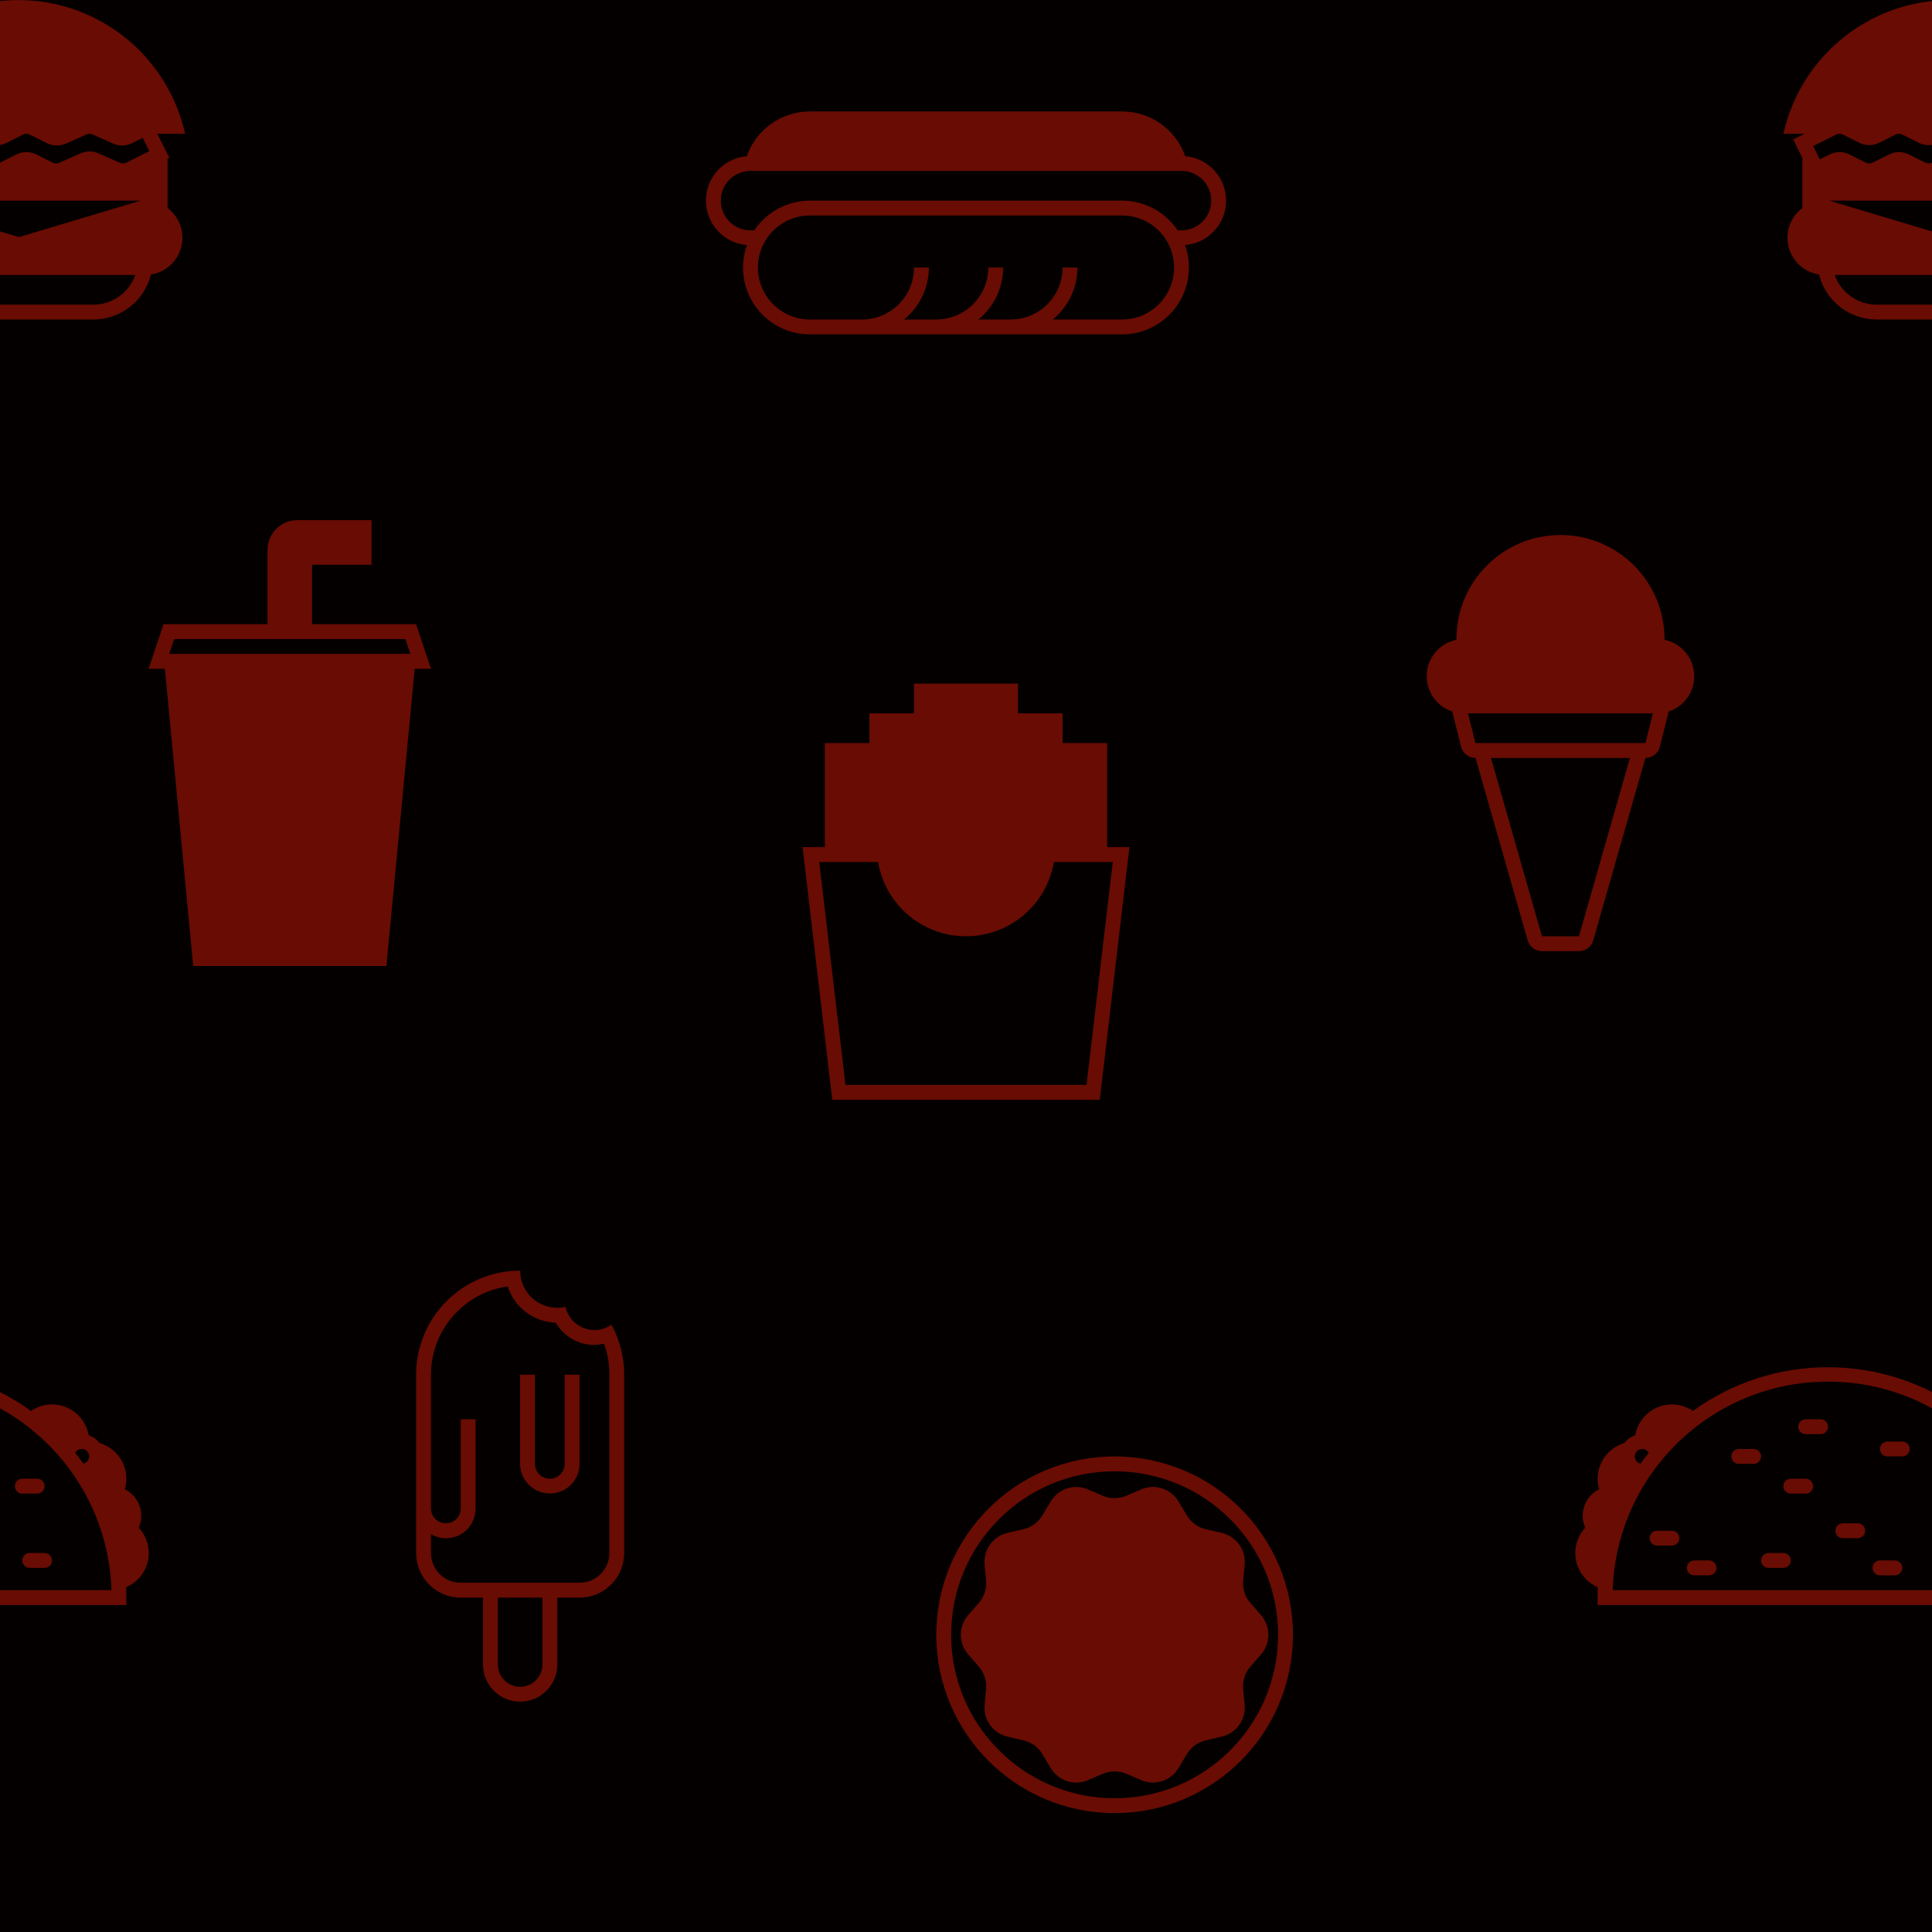
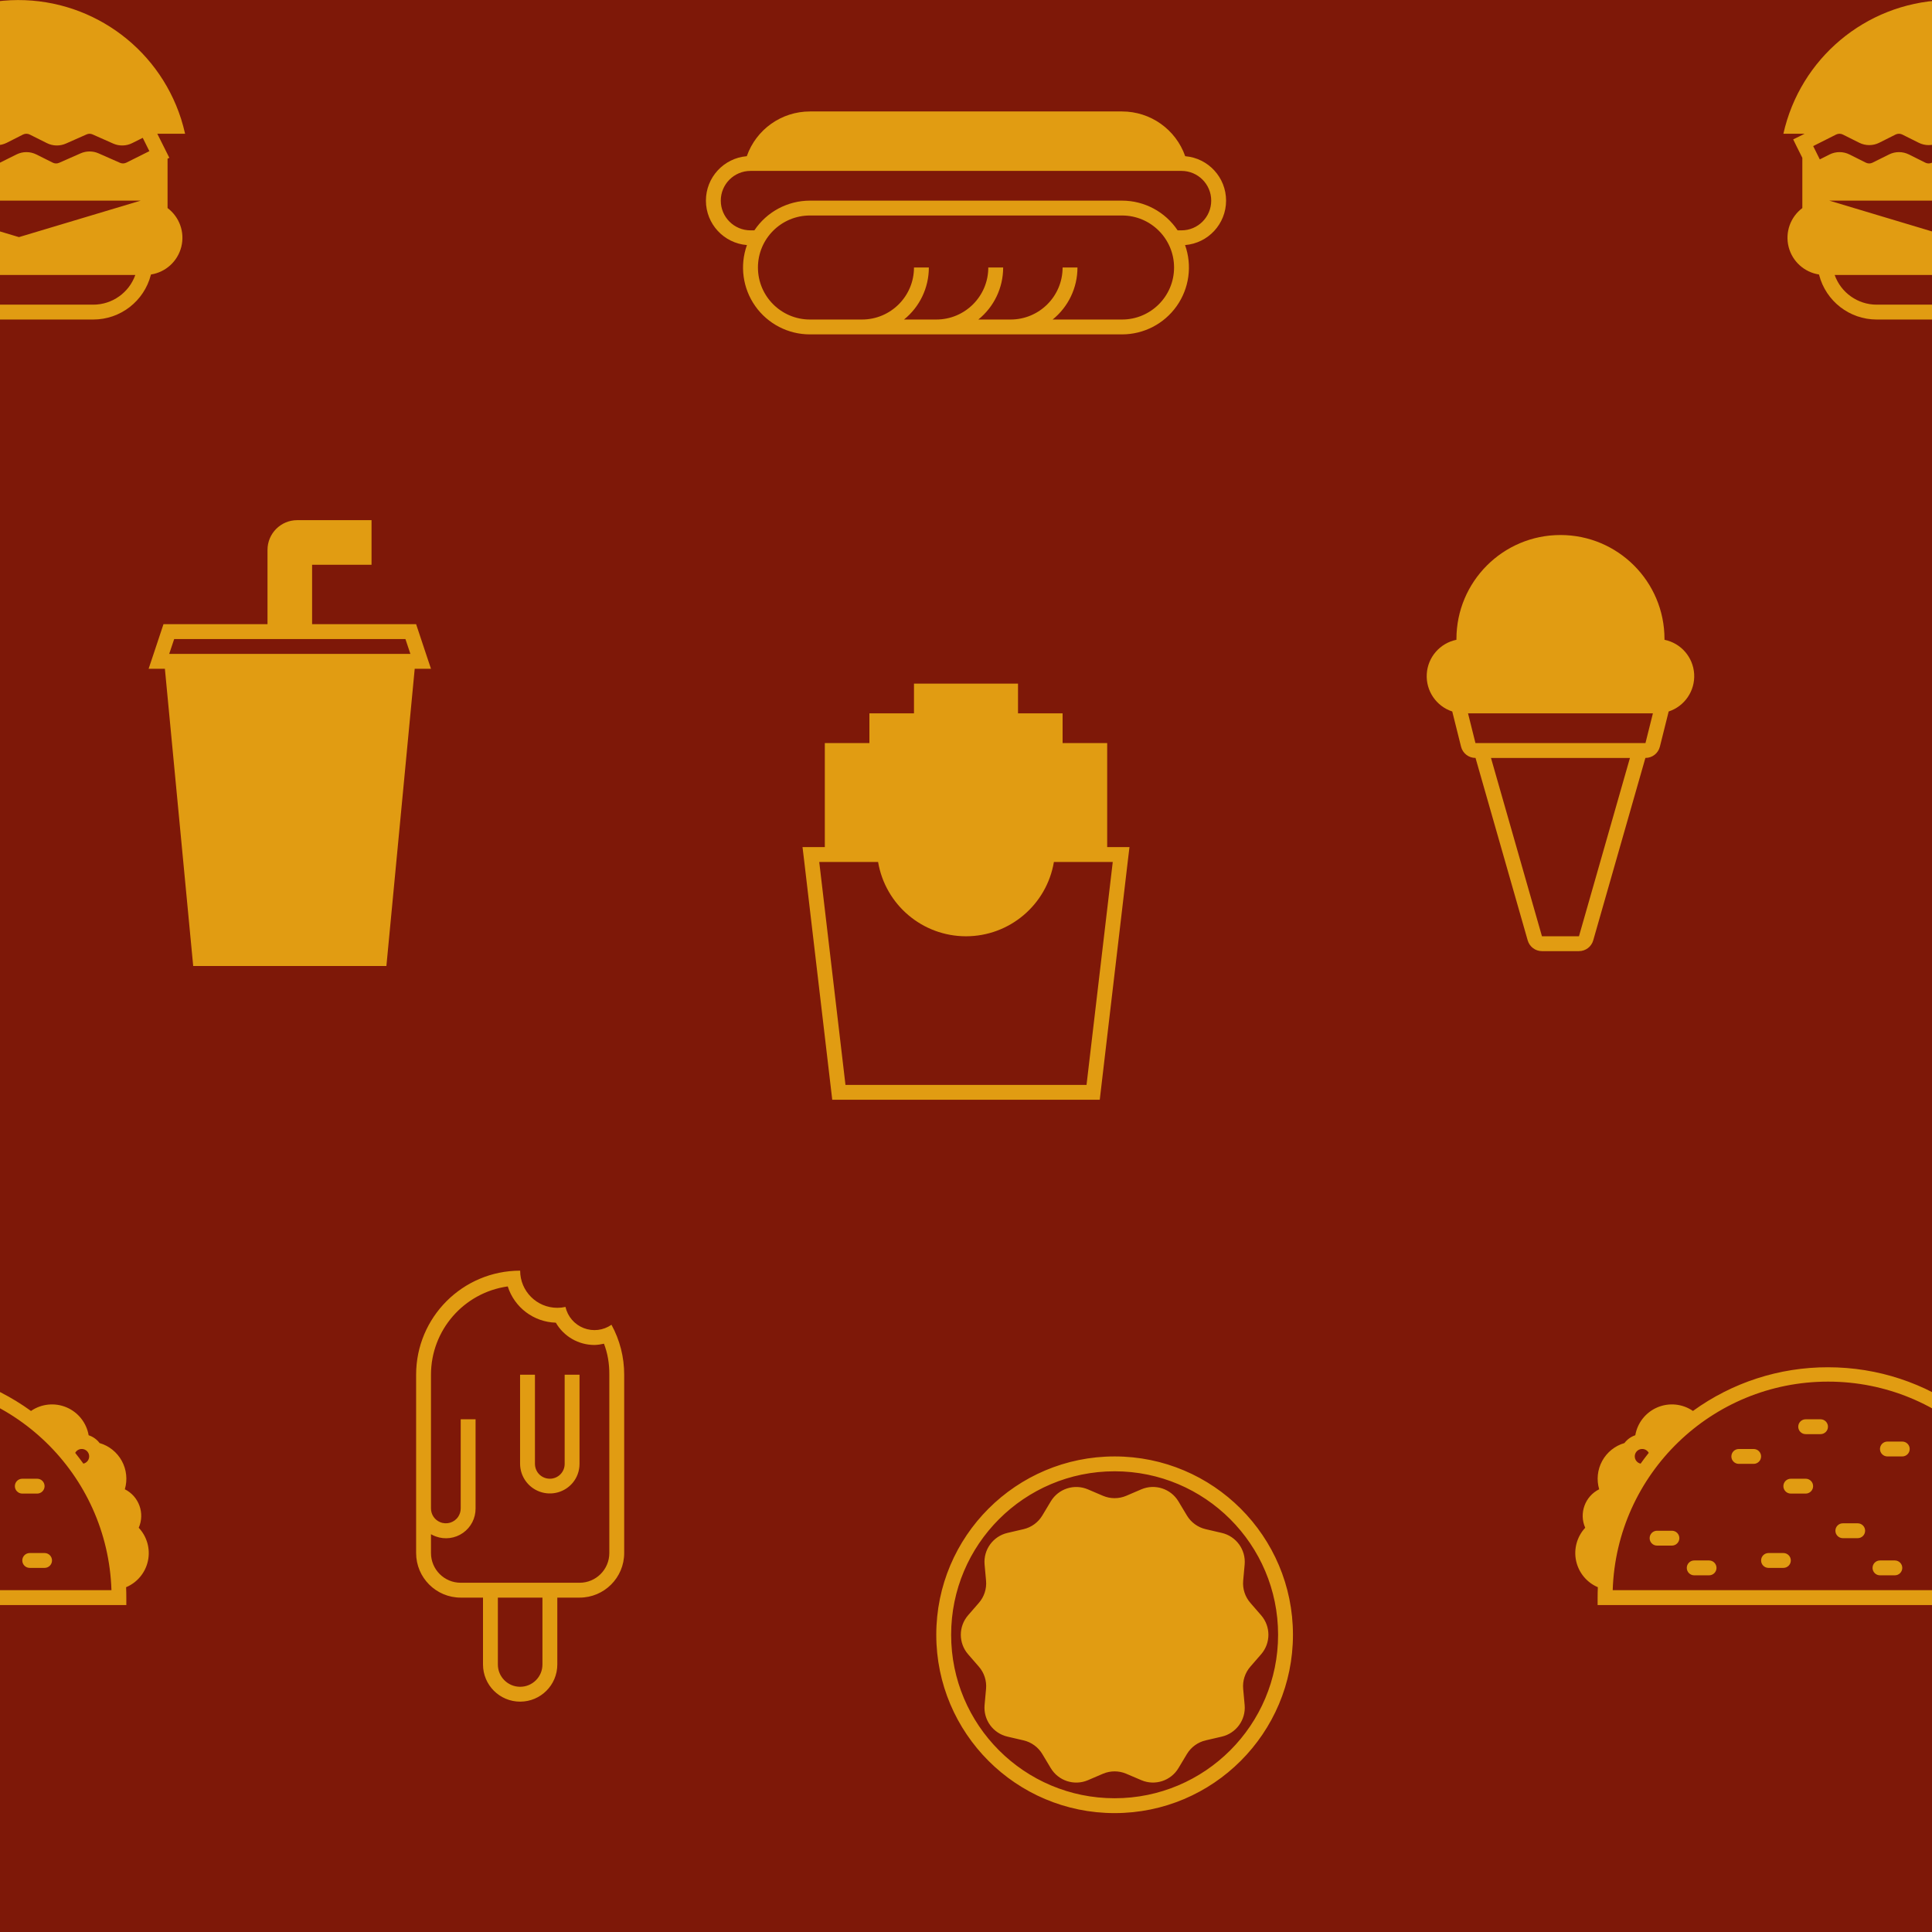
<svg xmlns="http://www.w3.org/2000/svg" width="260" height="260" viewBox="0 0 260 260">
  <style>
    .background {
-       fill: #040000;
+       fill: #7e1808;
    }
    .pattern {
-       fill: #ab1406;
-       fill-opacity: 0.6;
+       fill: #fabd15;
+       fill-opacity: 0.8;
    }
  </style>
  <defs>
    <pattern id="pattern1" width="100%" height="100%" patternUnits="userSpaceOnUse">
      <rect width="100%" height="100%" class="background" />
      <path class="pattern" d="M24.37 16c.2.65.39 1.32.54 2H21.17l1.17 2.34.45.9-.24.11V28a5 5 0 0 1-2.23 8.94l-.02.06a8 8 0 0 1-7.75 6h-20a8 8 0 0 1-7.74-6l-.02-.06A5 5 0 0 1-17.45 28v-6.76l-.79-1.58-.44-.9.9-.44.63-.32H-20a23.01 23.01 0 0 1 44.37-2zm-36.82 2a1 1 0 0 0-.44.1l-3.1 1.56.89 1.79 1.31-.66a3 3 0 0 1 2.69 0l2.2 1.1a1 1 0 0 0 .9 0l2.21-1.1a3 3 0 0 1 2.69 0l2.2 1.1a1 1 0 0 0 .9 0l2.21-1.1a3 3 0 0 1 2.69 0l2.2 1.1a1 1 0 0 0 .86.02l2.88-1.27a3 3 0 0 1 2.43 0l2.88 1.27a1 1 0 0 0 .85-.02l3.1-1.55-.89-1.79-1.42.71a3 3 0 0 1-2.56.06l-2.77-1.23a1 1 0 0 0-.4-.09h-.01a1 1 0 0 0-.4.09l-2.78 1.23a3 3 0 0 1-2.56-.06l-2.3-1.15a1 1 0 0 0-.45-.11h-.01a1 1 0 0 0-.44.1L.9 19.22a3 3 0 0 1-2.69 0l-2.2-1.1a1 1 0 0 0-.45-.11h-.01a1 1 0 0 0-.44.1l-2.21 1.11a3 3 0 0 1-2.69 0l-2.2-1.1a1 1 0 0 0-.45-.11h-.01zm0-2h-4.9a21.01 21.01 0 0 1 39.61 0h-2.09l-.06-.13-.26.13h-32.31zm30.35 7.68l1.36-.68h1.3v2h-36v-1.15l.34-.17 1.36-.68h2.59l1.36.68a3 3 0 0 0 2.69 0l1.36-.68h2.59l1.36.68a3 3 0 0 0 2.69 0L2.26 23h2.59l1.36.68a3 3 0 0 0 2.56.06l1.67-.74h3.23l1.67.74a3 3 0 0 0 2.56-.06zM-13.82 27l16.37 4.91L18.93 27h-32.75zm-.63 2h.34l16.66 5 16.67-5h.33a3 3 0 1 1 0 6h-34a3 3 0 1 1 0-6zm1.35 8a6 6 0 0 0 5.65 4h20a6 6 0 0 0 5.66-4H-13.1z" />
      <path class="pattern" d="M284.37 16c.2.65.39 1.32.54 2H281.17l1.17 2.34.45.9-.24.11V28a5 5 0 0 1-2.23 8.94l-.02.06a8 8 0 0 1-7.75 6h-20a8 8 0 0 1-7.74-6l-.02-.06a5 5 0 0 1-2.24-8.94v-6.76l-.79-1.58-.44-.9.9-.44.63-.32H240a23.01 23.01 0 0 1 44.37-2zm-36.82 2a1 1 0 0 0-.44.1l-3.1 1.56.89 1.79 1.31-.66a3 3 0 0 1 2.69 0l2.2 1.1a1 1 0 0 0 .9 0l2.21-1.1a3 3 0 0 1 2.69 0l2.2 1.1a1 1 0 0 0 .9 0l2.21-1.1a3 3 0 0 1 2.69 0l2.2 1.1a1 1 0 0 0 .86.02l2.88-1.27a3 3 0 0 1 2.43 0l2.88 1.27a1 1 0 0 0 .85-.02l3.1-1.55-.89-1.79-1.42.71a3 3 0 0 1-2.56.06l-2.77-1.23a1 1 0 0 0-.4-.09h-.01a1 1 0 0 0-.4.09l-2.78 1.23a3 3 0 0 1-2.56-.06l-2.3-1.15a1 1 0 0 0-.45-.11h-.01a1 1 0 0 0-.44.1l-2.21 1.11a3 3 0 0 1-2.69 0l-2.2-1.1a1 1 0 0 0-.45-.11h-.01a1 1 0 0 0-.44.1l-2.21 1.11a3 3 0 0 1-2.69 0l-2.2-1.1a1 1 0 0 0-.45-.11h-.01zm0-2h-4.9a21.01 21.01 0 0 1 39.61 0h-2.09l-.06-.13-.26.13h-32.31zm30.35 7.68l1.36-.68h1.3v2h-36v-1.15l.34-.17 1.36-.68h2.59l1.36.68a3 3 0 0 0 2.69 0l1.36-.68h2.59l1.36.68a3 3 0 0 0 2.69 0l1.36-.68h2.59l1.36.68a3 3 0 0 0 2.56.06l1.67-.74h3.23l1.67.74a3 3 0 0 0 2.56-.06zM246.18 27l16.37 4.91L278.93 27h-32.75zm-.63 2h.34l16.66 5 16.67-5h.33a3 3 0 1 1 0 6h-34a3 3 0 1 1 0-6zm1.35 8a6 6 0 0 0 5.65 4h20a6 6 0 0 0 5.66-4H246.9z" />
      <path class="pattern" d="M159.5 21.02A9 9 0 0 0 151 15h-42a9 9 0 0 0-8.5 6.02 6 6 0 0 0 .02 11.96A8.99 8.99 0 0 0 109 45h42a9 9 0 0 0 8.48-12.02 6 6 0 0 0 .02-11.96zM151 17h-42a7 7 0 0 0-6.33 4h54.66a7 7 0 0 0-6.33-4zm-9.34 26a8.98 8.98 0 0 0 3.34-7h-2a7 7 0 0 1-7 7h-4.34a8.98 8.98 0 0 0 3.34-7h-2a7 7 0 0 1-7 7h-4.34a8.98 8.98 0 0 0 3.34-7h-2a7 7 0 0 1-7 7h-7a7 7 0 1 1 0-14h42a7 7 0 1 1 0 14h-9.34zM109 27a9 9 0 0 0-7.48 4H101a4 4 0 1 1 0-8h58a4 4 0 0 1 0 8h-.52a9 9 0 0 0-7.48-4h-42z" />
      <path class="pattern" d="M39 115a8 8 0 1 0 0-16 8 8 0 0 0 0 16zm6-8a6 6 0 1 1-12 0 6 6 0 0 1 12 0zm-3-29v-2h8v-6H40a4 4 0 0 0-4 4v10H22l-1.33 4-.67 2h2.19L26 130h26l3.81-40H58l-.67-2L56 84H42v-6zm-4-4v10h2V74h8v-2h-8a2 2 0 0 0-2 2zm2 12h14.56l.67 2H22.77l.67-2H40zm13.8 4H24.2l3.62 38h22.36l3.62-38z" />
      <path class="pattern" d="M129 92h-6v4h-6v4h-6v14h-3l.24 2 3.76 32h36l3.76-32 .24-2h-3v-14h-6v-4h-6v-4h-8zm18 22v-12h-4v4h3v8h1zm-3 0v-6h-4v6h4zm-6 6v-16h-4v19.17c1.6-.7 2.97-1.8 4-3.17zm-6 3.8V100h-4v23.8a10.04 10.04 0 0 0 4 0zm-6-.63V104h-4v16a10.04 10.04 0 0 0 4 3.17zm-6-9.17v-6h-4v6h4zm-6 0v-8h3v-4h-4v12h1zm27-12v-4h-4v4h3v4h1v-4zm-6 0v-8h-4v4h3v4h1zm-6-4v-4h-4v8h1v-4h3zm-6 4v-4h-4v8h1v-4h3zm7 24a12 12 0 0 0 11.83-10h7.92l-3.53 30h-32.44l-3.53-30h7.92A12 12 0 0 0 130 126z" />
      <path class="pattern" d="M212 86v2h-4v-2h4zm4 0h-2v2h2v-2zm-20 0v.1a5 5 0 0 0-.56 9.65l.06.25 1.12 4.48a2 2 0 0 0 1.94 1.52h.01l7.02 24.55a2 2 0 0 0 1.92 1.45h4.98a2 2 0 0 0 1.92-1.45l7.02-24.55a2 2 0 0 0 1.95-1.52L224.5 96l.06-.25a5 5 0 0 0-.56-9.65V86a14 14 0 0 0-28 0zm4 0h6v2h-9a3 3 0 1 0 0 6H223a3 3 0 1 0 0-6H220v-2h2a12 12 0 1 0-24 0h2zm-1.44 14l-1-4h24.88l-1 4h-22.88zm8.95 26l-6.86-24h18.7l-6.86 24h-4.98zM150 242a22 22 0 1 0 0-44 22 22 0 0 0 0 44zm24-22a24 24 0 1 1-48 0 24 24 0 0 1 48 0zm-28.38 17.73l2.04-.87a6 6 0 0 1 4.68 0l2.04.87a2 2 0 0 0 2.5-.82l1.14-1.9a6 6 0 0 1 3.79-2.75l2.15-.5a2 2 0 0 0 1.54-2.12l-.19-2.2a6 6 0 0 1 1.45-4.46l1.45-1.67a2 2 0 0 0 0-2.62l-1.45-1.67a6 6 0 0 1-1.45-4.46l.2-2.2a2 2 0 0 0-1.55-2.13l-2.15-.5a6 6 0 0 1-3.8-2.75l-1.13-1.9a2 2 0 0 0-2.5-.8l-2.04.86a6 6 0 0 1-4.68 0l-2.04-.87a2 2 0 0 0-2.5.82l-1.14 1.9a6 6 0 0 1-3.79 2.75l-2.15.5a2 2 0 0 0-1.54 2.12l.19 2.2a6 6 0 0 1-1.45 4.46l-1.45 1.67a2 2 0 0 0 0 2.62l1.45 1.67a6 6 0 0 1 1.45 4.46l-.2 2.2a2 2 0 0 0 1.55 2.13l2.15.5a6 6 0 0 1 3.8 2.75l1.13 1.9a2 2 0 0 0 2.5.8zm2.82.97a4 4 0 0 1 3.12 0l2.04.87a4 4 0 0 0 4.99-1.62l1.14-1.9a4 4 0 0 1 2.53-1.84l2.15-.5a4 4 0 0 0 3.09-4.24l-.2-2.2a4 4 0 0 1 .97-2.98l1.45-1.67a4 4 0 0 0 0-5.24l-1.45-1.67a4 4 0 0 1-.97-2.97l.2-2.2a4 4 0 0 0-3.09-4.25l-2.15-.5a4 4 0 0 1-2.53-1.84l-1.14-1.9a4 4 0 0 0-5-1.62l-2.03.87a4 4 0 0 1-3.12 0l-2.04-.87a4 4 0 0 0-4.99 1.62l-1.14 1.9a4 4 0 0 1-2.53 1.84l-2.15.5a4 4 0 0 0-3.09 4.24l.2 2.2a4 4 0 0 1-.97 2.98l-1.45 1.67a4 4 0 0 0 0 5.24l1.45 1.67a4 4 0 0 1 .97 2.97l-.2 2.2a4 4 0 0 0 3.09 4.25l2.15.5a4 4 0 0 1 2.53 1.84l1.14 1.9a4 4 0 0 0 5 1.62l2.03-.87zM152 207a1 1 0 1 1 2 0 1 1 0 0 1-2 0zm6 2a1 1 0 1 1 2 0 1 1 0 0 1-2 0zm-11 1a1 1 0 1 1 2 0 1 1 0 0 1-2 0zm-6 0a1 1 0 1 1 2 0 1 1 0 0 1-2 0zm3-5a1 1 0 1 1 2 0 1 1 0 0 1-2 0zm-8 8a1 1 0 1 1 2 0 1 1 0 0 1-2 0zm3 6a1 1 0 1 1 2 0 1 1 0 0 1-2 0zm0 6a1 1 0 1 1 2 0 1 1 0 0 1-2 0zm4 7a1 1 0 1 1 2 0 1 1 0 0 1-2 0zm5-2a1 1 0 1 1 2 0 1 1 0 0 1-2 0zm5 4a1 1 0 1 1 2 0 1 1 0 0 1-2 0zm4-6a1 1 0 1 1 2 0 1 1 0 0 1-2 0zm6-4a1 1 0 1 1 2 0 1 1 0 0 1-2 0zm-4-3a1 1 0 1 1 2 0 1 1 0 0 1-2 0zm4-3a1 1 0 1 1 2 0 1 1 0 0 1-2 0zm-5-4a1 1 0 1 1 2 0 1 1 0 0 1-2 0zm-24 6a1 1 0 1 1 2 0 1 1 0 0 1-2 0zm16 5a5 5 0 1 0 0-10 5 5 0 0 0 0 10zm7-5a7 7 0 1 1-14 0 7 7 0 0 1 14 0zm86-29a1 1 0 0 0 0 2h2a1 1 0 0 0 0-2h-2zm19 9a1 1 0 0 1 1-1h2a1 1 0 0 1 0 2h-2a1 1 0 0 1-1-1zm-14 5a1 1 0 0 0 0 2h2a1 1 0 0 0 0-2h-2zm-25 1a1 1 0 0 0 0 2h2a1 1 0 0 0 0-2h-2zm5 4a1 1 0 0 0 0 2h2a1 1 0 0 0 0-2h-2zm9 0a1 1 0 0 1 1-1h2a1 1 0 0 1 0 2h-2a1 1 0 0 1-1-1zm15 1a1 1 0 0 1 1-1h2a1 1 0 0 1 0 2h-2a1 1 0 0 1-1-1zm12-2a1 1 0 0 0 0 2h2a1 1 0 0 0 0-2h-2zm-11-14a1 1 0 0 1 1-1h2a1 1 0 0 1 0 2h-2a1 1 0 0 1-1-1zm-19 0a1 1 0 0 0 0 2h2a1 1 0 0 0 0-2h-2zm6 5a1 1 0 0 1 1-1h2a1 1 0 0 1 0 2h-2a1 1 0 0 1-1-1zm-25 15c0-.47.01-.94.03-1.4a5 5 0 0 1-1.7-8 3.99 3.99 0 0 1 1.88-5.18 5 5 0 0 1 3.4-6.22 3 3 0 0 1 1.46-1.05 5 5 0 0 1 7.76-3.27A30.86 30.86 0 0 1 246 184c6.79 0 13.06 2.18 18.17 5.88a5 5 0 0 1 7.76 3.27 3 3 0 0 1 1.47 1.05 5 5 0 0 1 3.4 6.22 4 4 0 0 1 1.87 5.18 4.98 4.98 0 0 1-1.7 8c.02.46.03.93.03 1.4v1h-62v-1zm.83-7.17a30.9 30.9 0 0 0-.62 3.57 3 3 0 0 1-.61-4.2c.37.28.78.49 1.23.63zm1.49-4.61c-.36.87-.68 1.76-.96 2.68a2 2 0 0 1-.21-3.71c.33.4.73.75 1.17 1.03zm2.32-4.54c-.54.86-1.03 1.76-1.49 2.68a3 3 0 0 1-.07-4.67 3 3 0 0 0 1.56 1.99zm1.14-1.7c.35-.5.72-.98 1.1-1.46a1 1 0 1 0-1.1 1.45zm5.34-5.77c-1.03.86-2 1.79-2.9 2.77a3 3 0 0 0-1.11-.77 3 3 0 0 1 4-2zm42.66 2.77c-.9-.98-1.87-1.9-2.9-2.77a3 3 0 0 1 4.01 2 3 3 0 0 0-1.1.77zm1.34 1.54c.38.48.75.96 1.1 1.45a1 1 0 1 0-1.1-1.45zm3.73 5.84c-.46-.92-.95-1.82-1.5-2.68a3 3 0 0 0 1.57-1.99 3 3 0 0 1-.07 4.67zm1.8 4.53c-.29-.9-.6-1.8-.97-2.67.44-.28.84-.63 1.17-1.03a2 2 0 0 1-.2 3.7zm1.14 5.51c-.14-1.21-.35-2.4-.62-3.57.45-.14.86-.35 1.23-.63a2.99 2.99 0 0 1-.6 4.2zM275 214a29 29 0 0 0-57.97 0h57.96zM72.33 198.12c-.21-.32-.34-.7-.34-1.12v-12h-2v12a4.01 4.01 0 0 0 7.09 2.54c.57-.69.91-1.57.91-2.54v-12h-2v12a1.99 1.99 0 0 1-2 2 2 2 0 0 1-1.66-.88zM75 176c.38 0 .74-.04 1.1-.12a4 4 0 0 0 6.19 2.4A13.94 13.94 0 0 1 84 185v24a6 6 0 0 1-6 6h-3v9a5 5 0 1 1-10 0v-9h-3a6 6 0 0 1-6-6v-24a14 14 0 0 1 14-14 5 5 0 0 0 5 5zm-17 15v12a1.99 1.99 0 0 0 1.22 1.84 2 2 0 0 0 2.44-.72c.21-.32.34-.7.34-1.12v-12h2v12a3.98 3.98 0 0 1-5.35 3.77 3.98 3.98 0 0 1-.65-.3V209a4 4 0 0 0 4 4h16a4 4 0 0 0 4-4v-24c.01-1.53-.23-2.88-.72-4.17-.43.1-.87.16-1.28.17a6 6 0 0 1-5.2-3 7 7 0 0 1-6.47-4.88A12 12 0 0 0 58 185v6zm9 24v9a3 3 0 1 0 6 0v-9h-6z" />
      <path class="pattern" d="M-17 191a1 1 0 0 0 0 2h2a1 1 0 0 0 0-2h-2zm19 9a1 1 0 0 1 1-1h2a1 1 0 0 1 0 2H3a1 1 0 0 1-1-1zm-14 5a1 1 0 0 0 0 2h2a1 1 0 0 0 0-2h-2zm-25 1a1 1 0 0 0 0 2h2a1 1 0 0 0 0-2h-2zm5 4a1 1 0 0 0 0 2h2a1 1 0 0 0 0-2h-2zm9 0a1 1 0 0 1 1-1h2a1 1 0 0 1 0 2h-2a1 1 0 0 1-1-1zm15 1a1 1 0 0 1 1-1h2a1 1 0 0 1 0 2h-2a1 1 0 0 1-1-1zm12-2a1 1 0 0 0 0 2h2a1 1 0 0 0 0-2H4zm-11-14a1 1 0 0 1 1-1h2a1 1 0 0 1 0 2h-2a1 1 0 0 1-1-1zm-19 0a1 1 0 0 0 0 2h2a1 1 0 0 0 0-2h-2zm6 5a1 1 0 0 1 1-1h2a1 1 0 0 1 0 2h-2a1 1 0 0 1-1-1zm-25 15c0-.47.01-.94.03-1.4a5 5 0 0 1-1.7-8 3.99 3.99 0 0 1 1.88-5.18 5 5 0 0 1 3.4-6.22 3 3 0 0 1 1.46-1.05 5 5 0 0 1 7.76-3.27A30.86 30.86 0 0 1-14 184c6.79 0 13.06 2.18 18.17 5.88a5 5 0 0 1 7.76 3.27 3 3 0 0 1 1.47 1.05 5 5 0 0 1 3.4 6.22 4 4 0 0 1 1.87 5.18 4.98 4.98 0 0 1-1.7 8c.02.46.03.93.03 1.4v1h-62v-1zm.83-7.17a30.9 30.9 0 0 0-.62 3.57 3 3 0 0 1-.61-4.2c.37.28.78.49 1.23.63zm1.49-4.61c-.36.87-.68 1.76-.96 2.68a2 2 0 0 1-.21-3.71c.33.4.73.75 1.17 1.03zm2.32-4.54c-.54.86-1.03 1.76-1.49 2.68a3 3 0 0 1-.07-4.67 3 3 0 0 0 1.56 1.99zm1.14-1.7c.35-.5.72-.98 1.1-1.46a1 1 0 1 0-1.1 1.45zm5.34-5.77c-1.03.86-2 1.79-2.9 2.77a3 3 0 0 0-1.11-.77 3 3 0 0 1 4-2zm42.66 2.77c-.9-.98-1.87-1.9-2.9-2.77a3 3 0 0 1 4.01 2 3 3 0 0 0-1.1.77zm1.34 1.54c.38.48.75.96 1.1 1.45a1 1 0 1 0-1.1-1.45zm3.73 5.84c-.46-.92-.95-1.82-1.5-2.68a3 3 0 0 0 1.57-1.99 3 3 0 0 1-.07 4.67zm1.8 4.53c-.29-.9-.6-1.8-.97-2.67.44-.28.84-.63 1.17-1.03a2 2 0 0 1-.2 3.7zm1.14 5.51c-.14-1.21-.35-2.4-.62-3.57.45-.14.86-.35 1.23-.63a2.99 2.99 0 0 1-.6 4.2zM15 214a29 29 0 0 0-57.97 0h57.96z" />
    </pattern>
  </defs>
  <rect width="100%" height="100%" fill="url(#pattern1)" />
</svg>
